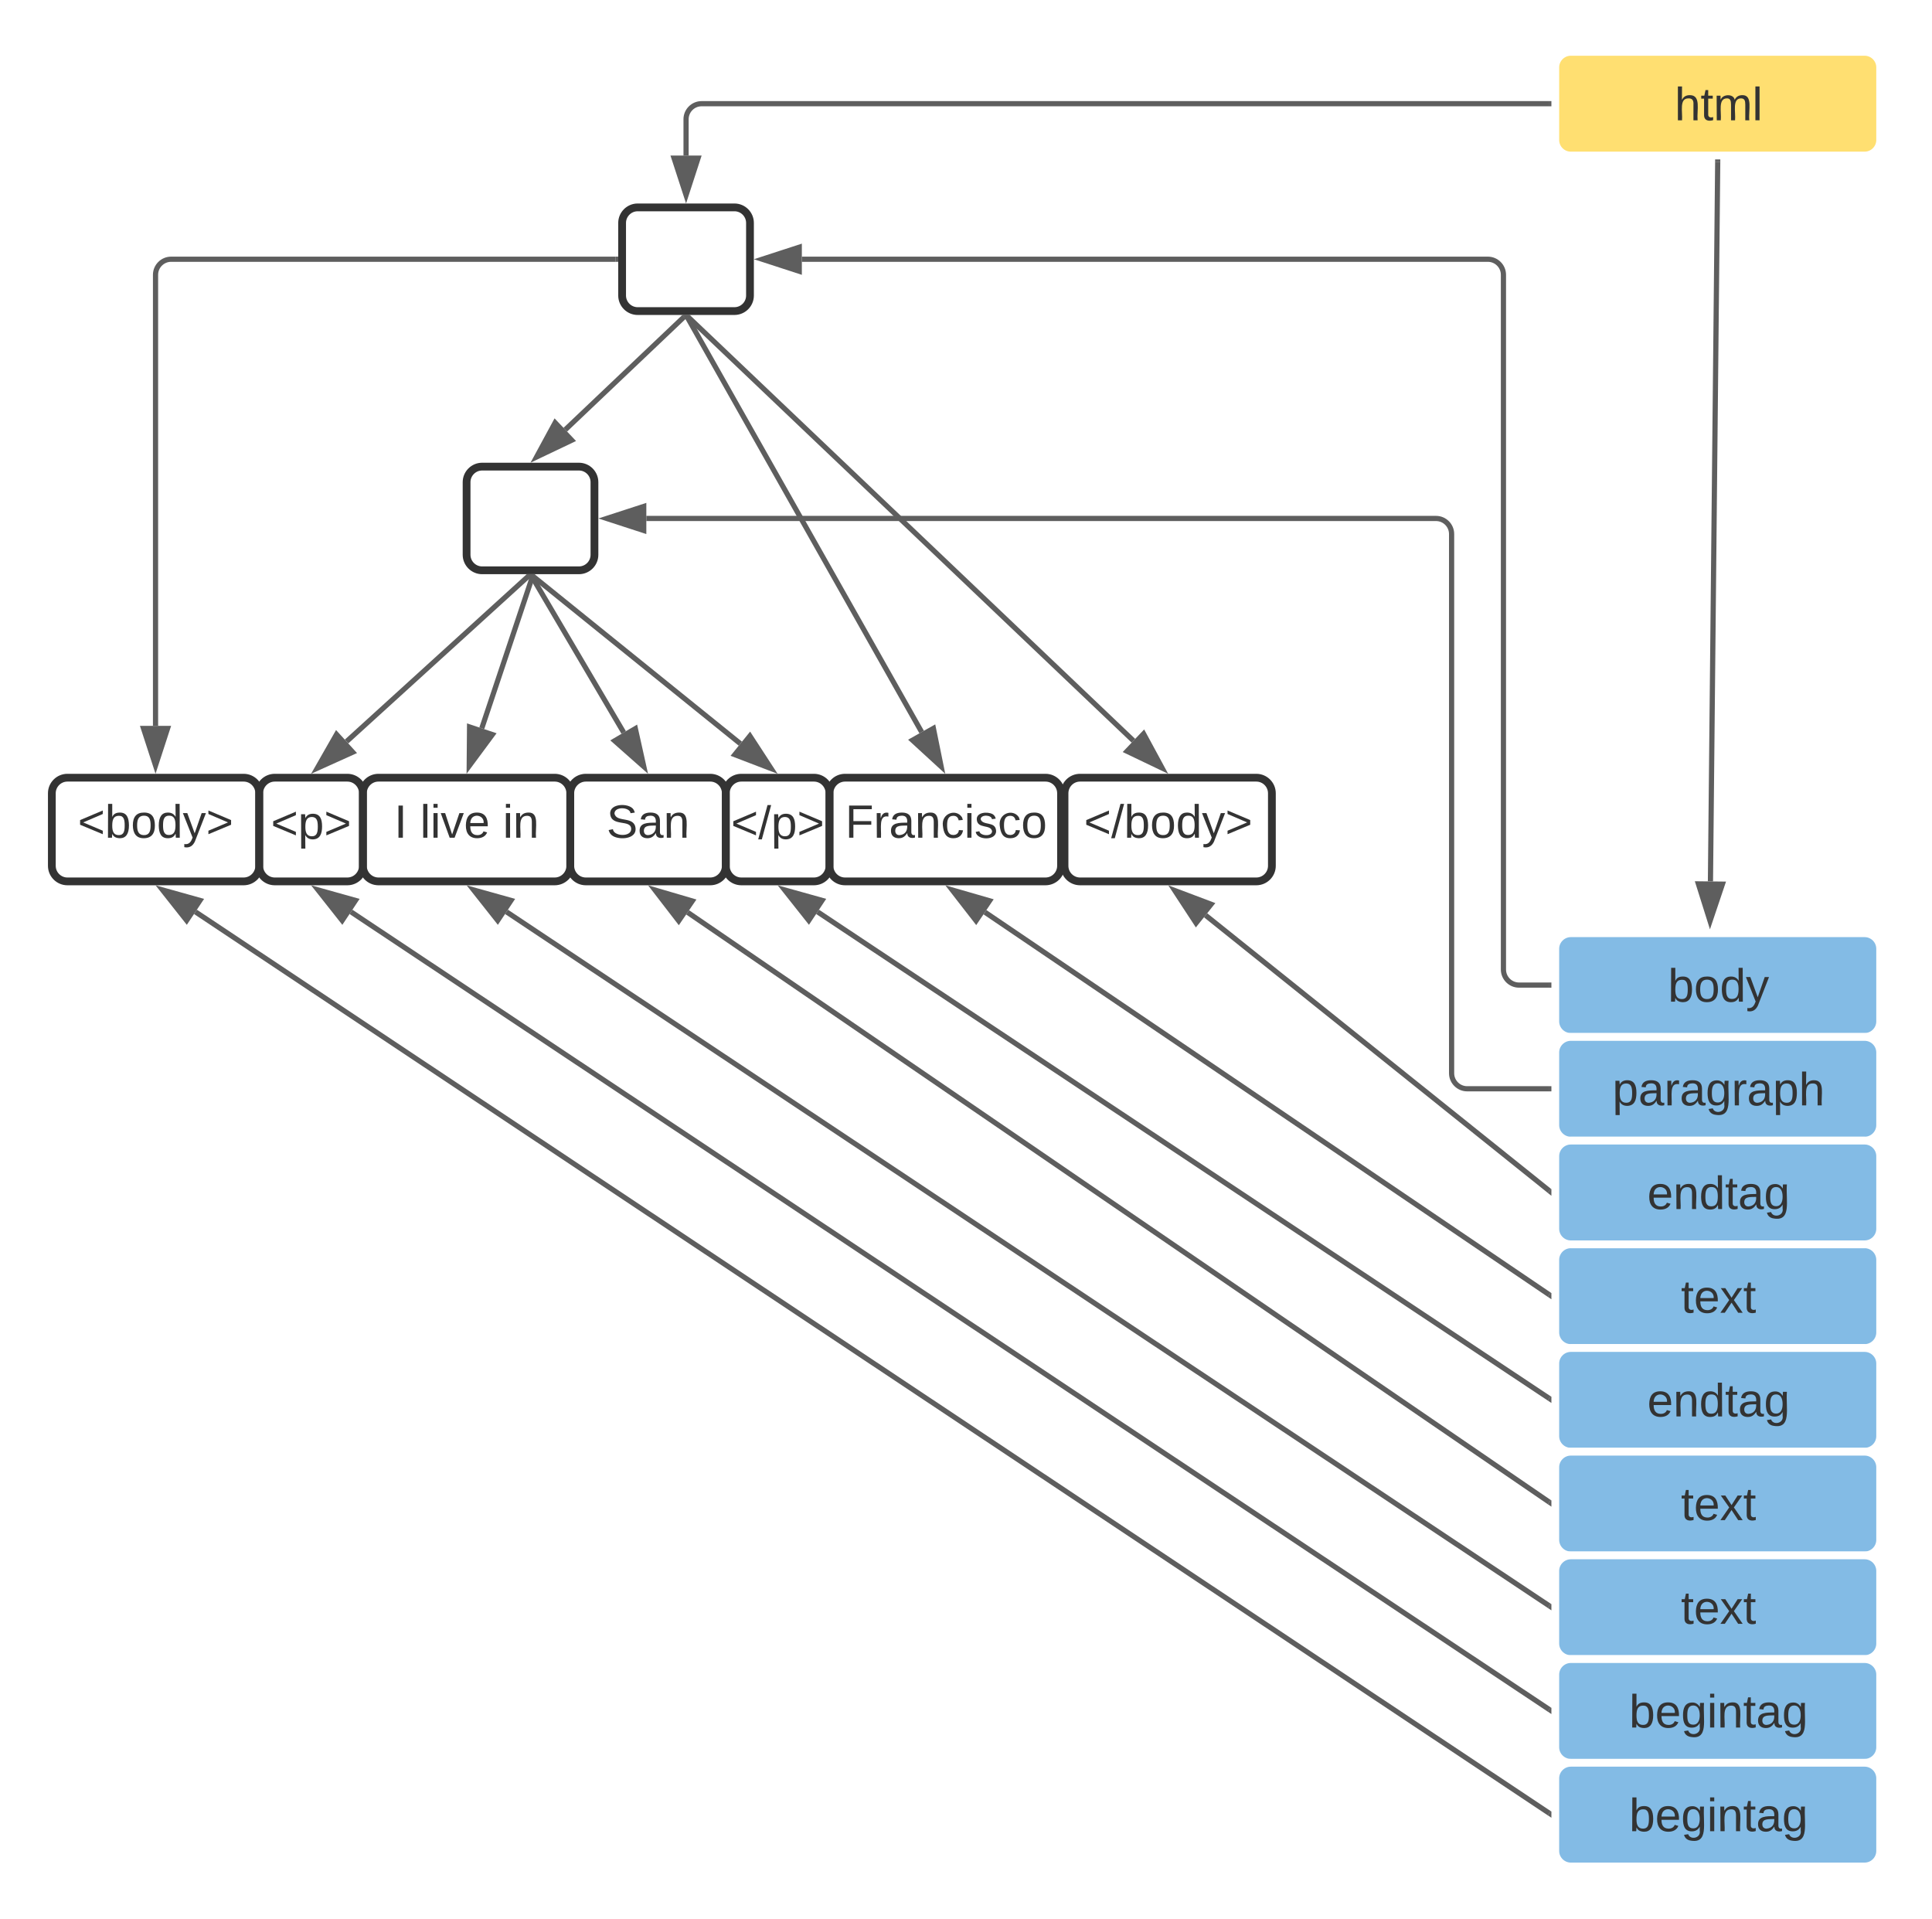
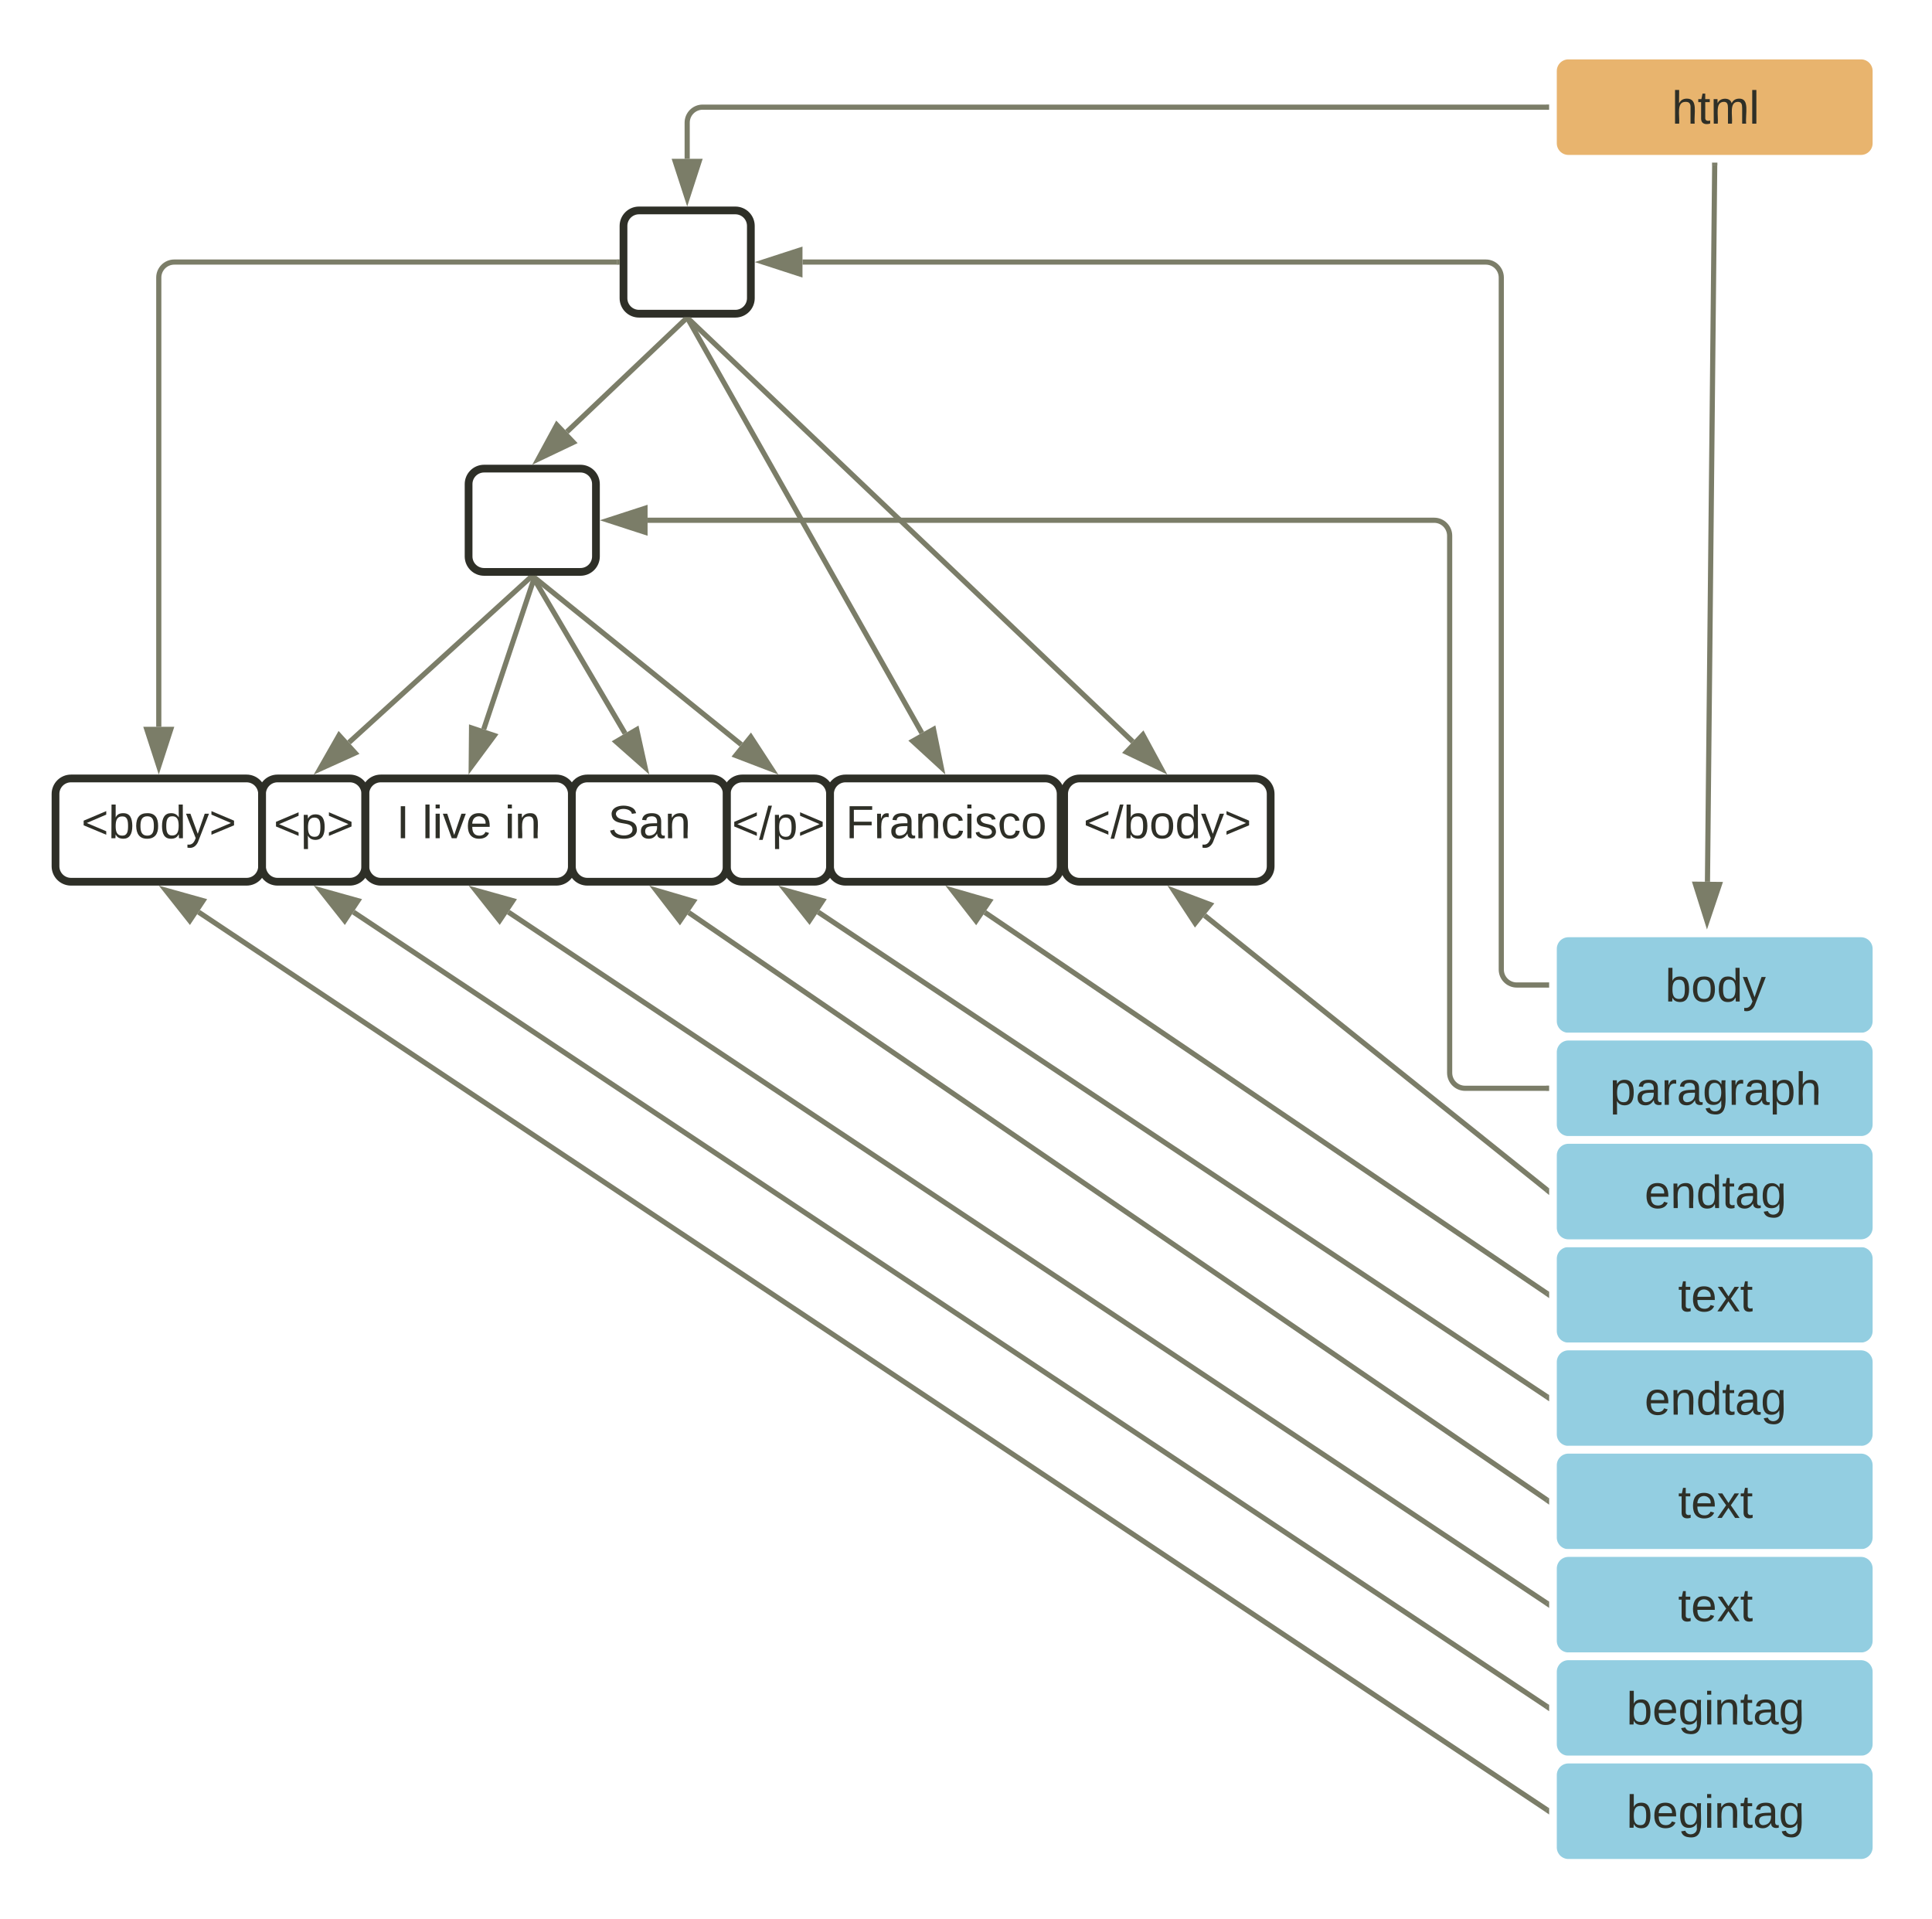
- <svg xmlns="http://www.w3.org/2000/svg" xmlns:ns1="lucid" xmlns:xlink="http://www.w3.org/1999/xlink" width="745.33" height="740">
-   <g transform="translate(-440 -240)" ns1:page-tab-id="0_0">
-     <path d="M0 0h1870.87v1322.83H0z" fill="#fff" />
-     <path d="M580 546c0-3.3 2.7-6 6-6h68c3.3 0 6 2.7 6 6v28c0 3.3-2.7 6-6 6h-68c-3.3 0-6-2.7-6-6z" stroke="#333" stroke-width="3" fill="#fff" fill-opacity="0" />
+ <svg xmlns="http://www.w3.org/2000/svg" xmlns:ns1="lucid" xmlns:xlink="http://www.w3.org/1999/xlink" width="748.33" height="743">
+   <g transform="translate(-438.5 -238.5)" ns1:page-tab-id="0_0">
+     <path d="M0 0h1870.87v1322.84H0z" fill="#fff" />
+     <path d="M580 546a6 6 0 0 1 6-6h68a6 6 0 0 1 6 6v28a6 6 0 0 1-6 6h-68a6 6 0 0 1-6-6z" stroke="#2e2f27" stroke-width="3" fill="#fff" fill-opacity="0" />
    <use xlink:href="#a" transform="matrix(1,0,0,1,585,545) translate(7.075 18.15)" />
    <use xlink:href="#b" transform="matrix(1,0,0,1,585,545) translate(17.075 18.15)" />
    <use xlink:href="#c" transform="matrix(1,0,0,1,585,545) translate(48.975 18.15)" />
-     <path d="M680 326c0-3.3 2.7-6 6-6h37.33c3.32 0 6 2.7 6 6v28c0 3.3-2.68 6-6 6H686c-3.3 0-6-2.7-6-6z" stroke="#333" stroke-width="3" fill="#fff" fill-opacity="0" />
-     <path d="M1040 266c0-3.3 2.7-6 6-6h113.33c3.32 0 6 2.7 6 6v28c0 3.3-2.68 6-6 6H1046c-3.3 0-6-2.7-6-6z" stroke="#fff" stroke-width="3" fill="#ffdf71" />
+     <path d="M680 326a6 6 0 0 1 6-6h37.33a6 6 0 0 1 6 6v28a6 6 0 0 1-6 6H686a6 6 0 0 1-6-6z" stroke="#2e2f27" stroke-width="3" fill="#fff" fill-opacity="0" />
+     <path d="M1040 266a6 6 0 0 1 6-6h113.33a6 6 0 0 1 6 6v28a6 6 0 0 1-6 6H1046a6 6 0 0 1-6-6z" stroke="#fff" stroke-width="3" fill="#e8b46e" />
    <use xlink:href="#d" transform="matrix(1,0,0,1,1052,272) translate(34.05 14.4)" />
-     <path d="M1037.5 280H710.67c-3.32 0-6 2.7-6 6v14" stroke="#5e5e5e" stroke-width="2" fill="none" />
-     <path d="M1038.5 281h-1.03v-2h1.03" fill="#5e5e5e" />
-     <path d="M704.67 315.26L700.03 301h9.27z" stroke="#5e5e5e" stroke-width="2" fill="#5e5e5e" />
-     <path d="M1040 606c0-3.3 2.7-6 6-6h113.33c3.32 0 6 2.7 6 6v28c0 3.3-2.68 6-6 6H1046c-3.3 0-6-2.7-6-6z" stroke="#fff" stroke-width="3" fill="#83bbe5" />
+     <path d="M1037.5 280H710.67a6 6 0 0 0-6 6v14" stroke="#7b7d68" stroke-width="2" fill="none" />
+     <path d="M1038.5 281h-1.03v-2h1.03z" stroke="#7b7d68" stroke-width=".05" fill="#7b7d68" />
+     <path d="M704.67 315.26L700.03 301h9.27z" stroke="#7b7d68" stroke-width="2" fill="#7b7d68" />
+     <path d="M1040 606a6 6 0 0 1 6-6h113.33a6 6 0 0 1 6 6v28a6 6 0 0 1-6 6H1046a6 6 0 0 1-6-6z" stroke="#fff" stroke-width="3" fill="#93cee1" />
    <use xlink:href="#e" transform="matrix(1,0,0,1,1052,612) translate(31.5 14.4)" />
-     <path d="M1040 646c0-3.3 2.7-6 6-6h113.33c3.32 0 6 2.7 6 6v28c0 3.3-2.68 6-6 6H1046c-3.3 0-6-2.7-6-6z" stroke="#fff" stroke-width="3" fill="#83bbe5" />
+     <path d="M1040 646a6 6 0 0 1 6-6h113.33a6 6 0 0 1 6 6v28a6 6 0 0 1-6 6H1046a6 6 0 0 1-6-6z" stroke="#fff" stroke-width="3" fill="#93cee1" />
    <use xlink:href="#f" transform="matrix(1,0,0,1,1052,652) translate(10.05 14.4)" />
-     <path d="M1040 726c0-3.3 2.7-6 6-6h113.33c3.32 0 6 2.7 6 6v28c0 3.3-2.68 6-6 6H1046c-3.3 0-6-2.7-6-6z" stroke="#fff" stroke-width="3" fill="#83bbe5" />
+     <path d="M1040 726a6 6 0 0 1 6-6h113.33a6 6 0 0 1 6 6v28a6 6 0 0 1-6 6H1046a6 6 0 0 1-6-6z" stroke="#fff" stroke-width="3" fill="#93cee1" />
    <use xlink:href="#g" transform="matrix(1,0,0,1,1052,732) translate(36.5 14.4)" />
-     <path d="M1040 766c0-3.3 2.7-6 6-6h113.33c3.32 0 6 2.7 6 6v28c0 3.3-2.68 6-6 6H1046c-3.3 0-6-2.7-6-6z" stroke="#fff" stroke-width="3" fill="#83bbe5" />
+     <path d="M1040 766a6 6 0 0 1 6-6h113.33a6 6 0 0 1 6 6v28a6 6 0 0 1-6 6H1046a6 6 0 0 1-6-6z" stroke="#fff" stroke-width="3" fill="#93cee1" />
    <use xlink:href="#h" transform="matrix(1,0,0,1,1052,772) translate(23.5 14.4)" />
-     <path d="M1040 806c0-3.3 2.7-6 6-6h113.33c3.32 0 6 2.7 6 6v28c0 3.3-2.68 6-6 6H1046c-3.3 0-6-2.7-6-6z" stroke="#fff" stroke-width="3" fill="#83bbe5" />
+     <path d="M1040 806a6 6 0 0 1 6-6h113.33a6 6 0 0 1 6 6v28a6 6 0 0 1-6 6H1046a6 6 0 0 1-6-6z" stroke="#fff" stroke-width="3" fill="#93cee1" />
    <use xlink:href="#g" transform="matrix(1,0,0,1,1052,812) translate(36.5 14.4)" />
-     <path d="M1102.66 302.5l-2.8 277.5" stroke="#5e5e5e" stroke-width="2" fill="none" />
-     <path d="M1103.66 302.54l-2-.02v-1.02h2" fill="#5e5e5e" />
-     <path d="M1099.7 595.26l-4.5-14.3 9.28.1z" stroke="#5e5e5e" stroke-width="2" fill="#5e5e5e" />
-     <path d="M620 426c0-3.3 2.7-6 6-6h37.33c3.32 0 6 2.7 6 6v28c0 3.3-2.68 6-6 6H626c-3.3 0-6-2.7-6-6zM460 546c0-3.3 2.7-6 6-6h68c3.3 0 6 2.7 6 6v28c0 3.3-2.7 6-6 6h-68c-3.3 0-6-2.7-6-6z" stroke="#333" stroke-width="3" fill="#fff" fill-opacity="0" />
+     <path d="M1102.66 302.5l-2.8 277.5" stroke="#7b7d68" stroke-width="2" fill="none" />
+     <path d="M1103.66 302.54l-2-.03v-1h2z" stroke="#7b7d68" stroke-width=".05" fill="#7b7d68" />
+     <path d="M1099.7 595.26l-4.5-14.3 9.28.1z" stroke="#7b7d68" stroke-width="2" fill="#7b7d68" />
+     <path d="M620 426a6 6 0 0 1 6-6h37.33a6 6 0 0 1 6 6v28a6 6 0 0 1-6 6H626a6 6 0 0 1-6-6zM460 546a6 6 0 0 1 6-6h68a6 6 0 0 1 6 6v28a6 6 0 0 1-6 6h-68a6 6 0 0 1-6-6z" stroke="#2e2f27" stroke-width="3" fill="#fff" fill-opacity="0" />
    <use xlink:href="#i" transform="matrix(1,0,0,1,465,545) translate(5 18.15)" />
-     <path d="M850.67 546c0-3.3 2.68-6 6-6h68c3.3 0 6 2.7 6 6v28c0 3.3-2.7 6-6 6h-68c-3.32 0-6-2.7-6-6z" stroke="#333" stroke-width="3" fill="#fff" fill-opacity="0" />
+     <path d="M850.67 546a6 6 0 0 1 6-6h68a6 6 0 0 1 6 6v28a6 6 0 0 1-6 6h-68a6 6 0 0 1-6-6z" stroke="#2e2f27" stroke-width="3" fill="#fff" fill-opacity="0" />
    <use xlink:href="#j" transform="matrix(1,0,0,1,855.6667,545) translate(2.5 18.15)" />
-     <path d="M1040 846c0-3.3 2.7-6 6-6h113.33c3.32 0 6 2.7 6 6v28c0 3.3-2.68 6-6 6H1046c-3.3 0-6-2.7-6-6z" stroke="#fff" stroke-width="3" fill="#83bbe5" />
+     <path d="M1040 846a6 6 0 0 1 6-6h113.33a6 6 0 0 1 6 6v28a6 6 0 0 1-6 6H1046a6 6 0 0 1-6-6z" stroke="#fff" stroke-width="3" fill="#93cee1" />
    <use xlink:href="#g" transform="matrix(1,0,0,1,1052,852) translate(36.5 14.4)" />
-     <path d="M1040 886c0-3.3 2.7-6 6-6h113.33c3.32 0 6 2.7 6 6v28c0 3.3-2.68 6-6 6H1046c-3.3 0-6-2.7-6-6z" stroke="#fff" stroke-width="3" fill="#83bbe5" />
+     <path d="M1040 886a6 6 0 0 1 6-6h113.33a6 6 0 0 1 6 6v28a6 6 0 0 1-6 6H1046a6 6 0 0 1-6-6z" stroke="#fff" stroke-width="3" fill="#93cee1" />
    <use xlink:href="#k" transform="matrix(1,0,0,1,1052,892) translate(16.525 14.4)" />
-     <path d="M1040 926c0-3.3 2.7-6 6-6h113.33c3.32 0 6 2.7 6 6v28c0 3.3-2.68 6-6 6H1046c-3.3 0-6-2.7-6-6z" stroke="#fff" stroke-width="3" fill="#83bbe5" />
+     <path d="M1040 926a6 6 0 0 1 6-6h113.33a6 6 0 0 1 6 6v28a6 6 0 0 1-6 6H1046a6 6 0 0 1-6-6z" stroke="#fff" stroke-width="3" fill="#93cee1" />
    <use xlink:href="#k" transform="matrix(1,0,0,1,1052,932) translate(16.525 14.4)" />
-     <path d="M643.93 462.17l-70.24 63.88" stroke="#5e5e5e" stroke-width="2" fill="none" />
-     <path d="M644.58 462.93l-1.3-1.43h2.87" fill="#5e5e5e" />
-     <path d="M562.4 536.32l7.43-13.02 6.24 6.85z" stroke="#5e5e5e" stroke-width="2" fill="#5e5e5e" />
-     <path d="M645.44 462.13l80.17 64.74" stroke="#5e5e5e" stroke-width="2" fill="none" />
-     <path d="M644.84 462.92l-1.76-1.42h2.9" fill="#5e5e5e" />
-     <path d="M737.48 536.47l-14-5.36 5.82-7.2z" stroke="#5e5e5e" stroke-width="2" fill="#5e5e5e" />
-     <path d="M703.94 362.2l-45.86 43.56" stroke="#5e5e5e" stroke-width="2" fill="none" />
-     <path d="M704.6 362.93l-1.35-1.43h2.87" fill="#5e5e5e" />
-     <path d="M647 416.27l7.16-13.2 6.4 6.74z" stroke="#5e5e5e" stroke-width="2" fill="#5e5e5e" />
-     <path d="M1037.67 939.45L515.4 591.75" stroke="#5e5e5e" stroke-width="2" fill="none" />
-     <path d="M1038.5 938.8v2.4l-1.4-.94 1.1-1.66" fill="#5e5e5e" />
-     <path d="M502.7 583.3l14.44 4.04-5.14 7.72z" stroke="#5e5e5e" stroke-width="2" fill="#5e5e5e" />
-     <path d="M1037.67 819.44l-332.4-227.5" stroke="#5e5e5e" stroke-width="2" fill="none" />
-     <path d="M1038.5 818.8v2.4l-1.4-.95 1.12-1.65" fill="#5e5e5e" />
-     <path d="M692.67 583.33l14.4 4.23-5.24 7.65z" stroke="#5e5e5e" stroke-width="2" fill="#5e5e5e" />
-     <path d="M1037.67 779.45L755.4 591.75" stroke="#5e5e5e" stroke-width="2" fill="none" />
-     <path d="M1038.5 778.8v2.4l-1.4-.94 1.1-1.66" fill="#5e5e5e" />
-     <path d="M742.7 583.3l14.44 4.03-5.13 7.72z" stroke="#5e5e5e" stroke-width="2" fill="#5e5e5e" />
-     <path d="M1037.5 660H1006c-3.3 0-6-2.7-6-6V446c0-3.3-2.7-6-6-6H689.34" stroke="#5e5e5e" stroke-width="2" fill="none" />
-     <path d="M1038.5 661h-1.03v-2h1.03" fill="#5e5e5e" />
-     <path d="M674.07 440l14.27-4.64v9.28z" stroke="#5e5e5e" stroke-width="2" fill="#5e5e5e" />
-     <path d="M760 546c0-3.3 2.7-6 6-6h77.33c3.32 0 6 2.7 6 6v28c0 3.3-2.68 6-6 6H766c-3.3 0-6-2.7-6-6z" stroke="#333" stroke-width="3" fill="#fff" fill-opacity="0" />
+     <path d="M643.93 462.17l-70.24 63.88" stroke="#7b7d68" stroke-width="2" fill="none" />
+     <path d="M644.58 462.93l-1.3-1.43h2.87z" stroke="#7b7d68" stroke-width=".05" fill="#7b7d68" />
+     <path d="M562.4 536.32l7.43-13.03 6.24 6.85z" stroke="#7b7d68" stroke-width="2" fill="#7b7d68" />
+     <path d="M645.45 462.13l80.16 64.75" stroke="#7b7d68" stroke-width="2" fill="none" />
+     <path d="M644.84 462.92l-1.76-1.42h2.9z" stroke="#7b7d68" stroke-width=".05" fill="#7b7d68" />
+     <path d="M737.48 536.47l-14-5.36 5.82-7.2z" stroke="#7b7d68" stroke-width="2" fill="#7b7d68" />
+     <path d="M703.94 362.2l-45.86 43.56" stroke="#7b7d68" stroke-width="2" fill="none" />
+     <path d="M704.6 362.93l-1.35-1.43h2.87z" stroke="#7b7d68" stroke-width=".05" fill="#7b7d68" />
+     <path d="M647 416.27l7.16-13.2 6.4 6.74z" stroke="#7b7d68" stroke-width="2" fill="#7b7d68" />
+     <path d="M1037.67 939.45L515.4 591.75" stroke="#7b7d68" stroke-width="2" fill="none" />
+     <path d="M1038.5 938.8v2.4l-1.4-.94 1.1-1.66z" stroke="#7b7d68" stroke-width=".05" fill="#7b7d68" />
+     <path d="M502.7 583.3l14.44 4.04-5.14 7.72z" stroke="#7b7d68" stroke-width="2" fill="#7b7d68" />
+     <path d="M1037.67 819.43l-332.4-227.48" stroke="#7b7d68" stroke-width="2" fill="none" />
+     <path d="M1038.5 818.8v2.4l-1.4-.95 1.12-1.65z" stroke="#7b7d68" stroke-width=".05" fill="#7b7d68" />
+     <path d="M692.67 583.33l14.4 4.23-5.24 7.65z" stroke="#7b7d68" stroke-width="2" fill="#7b7d68" />
+     <path d="M1037.67 779.45L755.4 591.75" stroke="#7b7d68" stroke-width="2" fill="none" />
+     <path d="M1038.5 778.8v2.4l-1.4-.94 1.1-1.66z" stroke="#7b7d68" stroke-width=".05" fill="#7b7d68" />
+     <path d="M742.7 583.3l14.44 4.03-5.13 7.72z" stroke="#7b7d68" stroke-width="2" fill="#7b7d68" />
+     <path d="M1037.5 660H1006a6 6 0 0 1-6-6V446a6 6 0 0 0-6-6H689.34" stroke="#7b7d68" stroke-width="2" fill="none" />
+     <path d="M1038.5 661h-1.03v-2h1.03z" stroke="#7b7d68" stroke-width=".05" fill="#7b7d68" />
+     <path d="M674.07 440l14.26-4.63v9.26z" stroke="#7b7d68" stroke-width="2" fill="#7b7d68" />
+     <path d="M760 546a6 6 0 0 1 6-6h77.33a6 6 0 0 1 6 6v28a6 6 0 0 1-6 6H766a6 6 0 0 1-6-6z" stroke="#2e2f27" stroke-width="3" fill="#fff" fill-opacity="0" />
    <use xlink:href="#l" transform="matrix(1,0,0,1,765,545) translate(1.075 18.15)" />
-     <path d="M1040 686c0-3.3 2.7-6 6-6h113.33c3.32 0 6 2.7 6 6v28c0 3.3-2.68 6-6 6H1046c-3.3 0-6-2.7-6-6z" stroke="#fff" stroke-width="3" fill="#83bbe5" />
-     <use xlink:href="#m" transform="matrix(1,0,0,1,1052,692) translate(23.5 14.4)" />
-     <path d="M645.17 462.36l35.44 60.2" stroke="#5e5e5e" stroke-width="2" fill="none" />
-     <path d="M646.05 461.88l-1.72 1-.82-1.38h2.33" fill="#5e5e5e" />
-     <path d="M688.36 535.7l-11.23-9.93 7.98-4.7z" stroke="#5e5e5e" stroke-width="2" fill="#5e5e5e" />
-     <path d="M540 546c0-3.3 2.7-6 6-6h28c3.3 0 6 2.7 6 6v28c0 3.3-2.7 6-6 6h-28c-3.3 0-6-2.7-6-6z" stroke="#333" stroke-width="3" fill="#fff" fill-opacity="0" />
-     <use xlink:href="#n" transform="matrix(1,0,0,1,545,545) translate(-0.5 18.6)" />
-     <path d="M720 546c0-3.3 2.7-6 6-6h28c3.3 0 6 2.7 6 6v28c0 3.3-2.7 6-6 6h-28c-3.3 0-6-2.7-6-6z" stroke="#333" stroke-width="3" fill="#fff" fill-opacity="0" />
-     <use xlink:href="#o" transform="matrix(1,0,0,1,725,545) translate(-3 18.6)" />
-     <path d="M660 546c0-3.3 2.7-6 6-6h48c3.3 0 6 2.7 6 6v28c0 3.3-2.7 6-6 6h-48c-3.3 0-6-2.7-6-6z" stroke="#333" stroke-width="3" fill="#fff" fill-opacity="0" />
-     <use xlink:href="#p" transform="matrix(1,0,0,1,665,545) translate(9 18.15)" />
-     <path d="M1037.67 899.45L575.4 591.75" stroke="#5e5e5e" stroke-width="2" fill="none" />
-     <path d="M1038.5 898.8v2.4l-1.4-.94 1.1-1.66" fill="#5e5e5e" />
-     <path d="M562.7 583.3l14.44 4.04-5.14 7.72z" stroke="#5e5e5e" stroke-width="2" fill="#5e5e5e" />
-     <path d="M1037.67 859.45L635.4 591.75" stroke="#5e5e5e" stroke-width="2" fill="none" />
-     <path d="M1038.5 858.8v2.4l-1.4-.94 1.1-1.66" fill="#5e5e5e" />
-     <path d="M622.7 583.3l14.44 4.04-5.14 7.72z" stroke="#5e5e5e" stroke-width="2" fill="#5e5e5e" />
-     <path d="M1037.67 739.44l-217.7-147.56" stroke="#5e5e5e" stroke-width="2" fill="none" />
-     <path d="M1038.5 738.8v2.4l-1.4-.95 1.1-1.65" fill="#5e5e5e" />
-     <path d="M807.35 583.32l14.4 4.16-5.2 7.68z" stroke="#5e5e5e" stroke-width="2" fill="#5e5e5e" />
-     <path d="M1037.72 699.37L905.1 593.07" stroke="#5e5e5e" stroke-width="2" fill="none" />
-     <path d="M1038.5 698.72v2.56l-1.43-1.14 1.26-1.56" fill="#5e5e5e" />
-     <path d="M893.2 583.52l14.02 5.3-5.8 7.24z" stroke="#5e5e5e" stroke-width="2" fill="#5e5e5e" />
-     <path d="M1037.5 620H1026c-3.3 0-6-2.7-6-6V346c0-3.3-2.7-6-6-6H749.34" stroke="#5e5e5e" stroke-width="2" fill="none" />
-     <path d="M1038.5 621h-1.03v-2h1.03" fill="#5e5e5e" />
-     <path d="M734.07 340l14.27-4.64v9.28z" stroke="#5e5e5e" stroke-width="2" fill="#5e5e5e" />
-     <path d="M645.02 463.58l-19.16 57.37M645 463.6l.33-.97" stroke="#5e5e5e" stroke-width="2" fill="none" />
-     <path d="M621.02 535.43l.13-15 8.8 2.94z" stroke="#5e5e5e" stroke-width="2" fill="#5e5e5e" />
-     <path d="M677.5 340H506c-3.3 0-6 2.7-6 6v174" stroke="#5e5e5e" stroke-width="2" fill="none" />
-     <path d="M678.5 341h-1.03v-2h1.03" fill="#5e5e5e" />
-     <path d="M500 535.26L495.36 521h9.28z" stroke="#5e5e5e" stroke-width="2" fill="#5e5e5e" />
-     <path d="M705.4 362.2l171.86 163.55" stroke="#5e5e5e" stroke-width="2" fill="none" />
-     <path d="M704.72 362.93l-1.5-1.43h2.86" fill="#5e5e5e" />
-     <path d="M888.32 536.27l-13.53-6.48 6.38-6.72z" stroke="#5e5e5e" stroke-width="2" fill="#5e5e5e" />
-     <path d="M705.16 362.37l90.4 160.02" stroke="#5e5e5e" stroke-width="2" fill="none" />
-     <path d="M706.04 361.9l-1.74.98-.78-1.38h2.3" fill="#5e5e5e" />
-     <path d="M803.07 535.68l-11.05-10.14 8.07-4.56z" stroke="#5e5e5e" stroke-width="2" fill="#5e5e5e" />
+     <path d="M1040 686a6 6 0 0 1 6-6h113.33a6 6 0 0 1 6 6v28a6 6 0 0 1-6 6H1046a6 6 0 0 1-6-6z" stroke="#fff" stroke-width="3" fill="#93cee1" />
+     <use xlink:href="#h" transform="matrix(1,0,0,1,1052,692) translate(23.5 14.4)" />
+     <path d="M645.17 462.36l35.44 60.2" stroke="#7b7d68" stroke-width="2" fill="none" />
+     <path d="M646.05 461.88l-1.72 1-.82-1.38h2.33z" stroke="#7b7d68" stroke-width=".05" fill="#7b7d68" />
+     <path d="M688.36 535.7l-11.23-9.93 8-4.7z" stroke="#7b7d68" stroke-width="2" fill="#7b7d68" />
+     <path d="M540 546a6 6 0 0 1 6-6h28a6 6 0 0 1 6 6v28a6 6 0 0 1-6 6h-28a6 6 0 0 1-6-6z" stroke="#2e2f27" stroke-width="3" fill="#fff" fill-opacity="0" />
+     <use xlink:href="#m" transform="matrix(1,0,0,1,545,545) translate(-0.5 18.6)" />
+     <path d="M720 546a6 6 0 0 1 6-6h28a6 6 0 0 1 6 6v28a6 6 0 0 1-6 6h-28a6 6 0 0 1-6-6z" stroke="#2e2f27" stroke-width="3" fill="#fff" fill-opacity="0" />
+     <use xlink:href="#n" transform="matrix(1,0,0,1,725,545) translate(-3 18.6)" />
+     <path d="M660 546a6 6 0 0 1 6-6h48a6 6 0 0 1 6 6v28a6 6 0 0 1-6 6h-48a6 6 0 0 1-6-6z" stroke="#2e2f27" stroke-width="3" fill="#fff" fill-opacity="0" />
+     <use xlink:href="#o" transform="matrix(1,0,0,1,665,545) translate(9 18.15)" />
+     <path d="M1037.67 899.45L575.4 591.75" stroke="#7b7d68" stroke-width="2" fill="none" />
+     <path d="M1038.5 898.8v2.4l-1.4-.94 1.1-1.66z" stroke="#7b7d68" stroke-width=".05" fill="#7b7d68" />
+     <path d="M562.7 583.3l14.44 4.04-5.14 7.72z" stroke="#7b7d68" stroke-width="2" fill="#7b7d68" />
+     <path d="M1037.67 859.45L635.4 591.75" stroke="#7b7d68" stroke-width="2" fill="none" />
+     <path d="M1038.5 858.8v2.4l-1.4-.94 1.1-1.66z" stroke="#7b7d68" stroke-width=".05" fill="#7b7d68" />
+     <path d="M622.7 583.3l14.44 4.04-5.14 7.7z" stroke="#7b7d68" stroke-width="2" fill="#7b7d68" />
+     <path d="M1037.67 739.44l-217.7-147.56" stroke="#7b7d68" stroke-width="2" fill="none" />
+     <path d="M1038.5 738.8v2.4l-1.4-.95 1.1-1.65z" stroke="#7b7d68" stroke-width=".05" fill="#7b7d68" />
+     <path d="M807.35 583.32l14.4 4.16-5.2 7.68z" stroke="#7b7d68" stroke-width="2" fill="#7b7d68" />
+     <path d="M1037.72 699.38L905.1 593.08" stroke="#7b7d68" stroke-width="2" fill="none" />
+     <path d="M1038.5 698.72v2.56l-1.43-1.14 1.26-1.56z" stroke="#7b7d68" stroke-width=".05" fill="#7b7d68" />
+     <path d="M893.2 583.52l14.02 5.3-5.8 7.24z" stroke="#7b7d68" stroke-width="2" fill="#7b7d68" />
+     <path d="M1037.5 620H1026a6 6 0 0 1-6-6V346a6 6 0 0 0-6-6H749.34" stroke="#7b7d68" stroke-width="2" fill="none" />
+     <path d="M1038.5 621h-1.03v-2h1.03z" stroke="#7b7d68" stroke-width=".05" fill="#7b7d68" />
+     <path d="M734.07 340l14.26-4.63v9.26z" stroke="#7b7d68" stroke-width="2" fill="#7b7d68" />
+     <path d="M645.02 463.58l-19.16 57.37M645 463.6l.33-.97" stroke="#7b7d68" stroke-width="2" fill="none" />
+     <path d="M621.02 535.43l.13-15 8.8 2.94z" stroke="#7b7d68" stroke-width="2" fill="#7b7d68" />
+     <path d="M677.5 340H506a6 6 0 0 0-6 6v174" stroke="#7b7d68" stroke-width="2" fill="none" />
+     <path d="M678.5 341h-1.03v-2h1.03z" stroke="#7b7d68" stroke-width=".05" fill="#7b7d68" />
+     <path d="M500 535.26L495.37 521h9.26z" stroke="#7b7d68" stroke-width="2" fill="#7b7d68" />
+     <path d="M705.4 362.2l171.86 163.55" stroke="#7b7d68" stroke-width="2" fill="none" />
+     <path d="M704.72 362.93l-1.5-1.43h2.86z" stroke="#7b7d68" stroke-width=".05" fill="#7b7d68" />
+     <path d="M888.32 536.27l-13.53-6.48 6.38-6.72z" stroke="#7b7d68" stroke-width="2" fill="#7b7d68" />
+     <path d="M705.16 362.37l90.4 160.02" stroke="#7b7d68" stroke-width="2" fill="none" />
+     <path d="M706.04 361.9l-1.74 1-.78-1.4h2.3z" stroke="#7b7d68" stroke-width=".05" fill="#7b7d68" />
+     <path d="M803.08 535.68l-11.06-10.14 8.07-4.56z" stroke="#7b7d68" stroke-width="2" fill="#7b7d68" />
    <defs>
-       <path fill="#333" d="M33 0v-248h34V0H33" id="q" />
-       <use transform="matrix(0.05,0,0,0.05,0,0)" xlink:href="#q" id="a" />
-       <path fill="#333" d="M24 0v-261h32V0H24" id="r" />
-       <path fill="#333" d="M24-231v-30h32v30H24zM24 0v-190h32V0H24" id="s" />
-       <path fill="#333" d="M108 0H70L1-190h34L89-25l56-165h34" id="t" />
-       <path fill="#333" d="M100-194c63 0 86 42 84 106H49c0 40 14 67 53 68 26 1 43-12 49-29l28 8c-11 28-37 45-77 45C44 4 14-33 15-96c1-61 26-98 85-98zm52 81c6-60-76-77-97-28-3 7-6 17-6 28h103" id="u" />
+       <path fill="#2e2f27" d="M33 0v-248h34V0H33" id="p" />
+       <use transform="matrix(0.05,0,0,0.05,0,0)" xlink:href="#p" id="a" />
+       <path fill="#2e2f27" d="M24 0v-261h32V0H24" id="q" />
+       <path fill="#2e2f27" d="M24-231v-30h32v30H24zM24 0v-190h32V0H24" id="r" />
+       <path fill="#2e2f27" d="M108 0H70L1-190h34L89-25l56-165h34" id="s" />
+       <path fill="#2e2f27" d="M100-194c63 0 86 42 84 106H49c0 40 14 67 53 68 26 1 43-12 49-29l28 8c-11 28-37 45-77 45C44 4 14-33 15-96c1-61 26-98 85-98zm52 81c6-60-76-77-97-28-3 7-6 17-6 28h103" id="t" />
      <g id="b">
+         <use transform="matrix(0.05,0,0,0.05,0,0)" xlink:href="#q" />
+         <use transform="matrix(0.05,0,0,0.05,3.95,0)" xlink:href="#r" />
+         <use transform="matrix(0.05,0,0,0.05,7.9,0)" xlink:href="#s" />
+         <use transform="matrix(0.05,0,0,0.05,16.9,0)" xlink:href="#t" />
+       </g>
+       <path fill="#2e2f27" d="M117-194c89-4 53 116 60 194h-32v-121c0-31-8-49-39-48C34-167 62-67 57 0H25l-1-190h30c1 10-1 24 2 32 11-22 29-35 61-36" id="u" />
+       <g id="c">
        <use transform="matrix(0.05,0,0,0.05,0,0)" xlink:href="#r" />
-         <use transform="matrix(0.05,0,0,0.05,3.95,0)" xlink:href="#s" />
-         <use transform="matrix(0.05,0,0,0.05,7.9,0)" xlink:href="#t" />
-         <use transform="matrix(0.05,0,0,0.05,16.9,0)" xlink:href="#u" />
-       </g>
-       <path fill="#333" d="M117-194c89-4 53 116 60 194h-32v-121c0-31-8-49-39-48C34-167 62-67 57 0H25l-1-190h30c1 10-1 24 2 32 11-22 29-35 61-36" id="v" />
-       <g id="c">
-         <use transform="matrix(0.05,0,0,0.05,0,0)" xlink:href="#s" />
-         <use transform="matrix(0.05,0,0,0.05,3.95,0)" xlink:href="#v" />
-       </g>
-       <path fill="#333" d="M106-169C34-169 62-67 57 0H25v-261h32l-1 103c12-21 28-36 61-36 89 0 53 116 60 194h-32v-121c2-32-8-49-39-48" id="w" />
-       <path fill="#333" d="M59-47c-2 24 18 29 38 22v24C64 9 27 4 27-40v-127H5v-23h24l9-43h21v43h35v23H59v120" id="x" />
-       <path fill="#333" d="M210-169c-67 3-38 105-44 169h-31v-121c0-29-5-50-35-48C34-165 62-65 56 0H25l-1-190h30c1 10-1 24 2 32 10-44 99-50 107 0 11-21 27-35 58-36 85-2 47 119 55 194h-31v-121c0-29-5-49-35-48" id="y" />
+         <use transform="matrix(0.05,0,0,0.05,3.95,0)" xlink:href="#u" />
+       </g>
+       <path fill="#2e2f27" d="M106-169C34-169 62-67 57 0H25v-261h32l-1 103c12-21 28-36 61-36 89 0 53 116 60 194h-32v-121c2-32-8-49-39-48" id="v" />
+       <path fill="#2e2f27" d="M59-47c-2 24 18 29 38 22v24C64 9 27 4 27-40v-127H5v-23h24l9-43h21v43h35v23H59v120" id="w" />
+       <path fill="#2e2f27" d="M210-169c-67 3-38 105-44 169h-31v-121c0-29-5-50-35-48C34-165 62-65 56 0H25l-1-190h30c1 10-1 24 2 32 10-44 99-50 107 0 11-21 27-35 58-36 85-2 47 119 55 194h-31v-121c0-29-5-49-35-48" id="x" />
      <g id="d">
+         <use transform="matrix(0.05,0,0,0.05,0,0)" xlink:href="#v" />
+         <use transform="matrix(0.05,0,0,0.05,10,0)" xlink:href="#w" />
+         <use transform="matrix(0.05,0,0,0.05,15,0)" xlink:href="#x" />
+         <use transform="matrix(0.05,0,0,0.05,29.95,0)" xlink:href="#q" />
+       </g>
+       <path fill="#2e2f27" d="M115-194c53 0 69 39 70 98 0 66-23 100-70 100C84 3 66-7 56-30L54 0H23l1-261h32v101c10-23 28-34 59-34zm-8 174c40 0 45-34 45-75 0-40-5-75-45-74-42 0-51 32-51 76 0 43 10 73 51 73" id="y" />
+       <path fill="#2e2f27" d="M100-194c62-1 85 37 85 99 1 63-27 99-86 99S16-35 15-95c0-66 28-99 85-99zM99-20c44 1 53-31 53-75 0-43-8-75-51-75s-53 32-53 75 10 74 51 75" id="z" />
+       <path fill="#2e2f27" d="M85-194c31 0 48 13 60 33l-1-100h32l1 261h-30c-2-10 0-23-3-31C134-8 116 4 85 4 32 4 16-35 15-94c0-66 23-100 70-100zm9 24c-40 0-46 34-46 75 0 40 6 74 45 74 42 0 51-32 51-76 0-42-9-74-50-73" id="A" />
+       <path fill="#2e2f27" d="M179-190L93 31C79 59 56 82 12 73V49c39 6 53-20 64-50L1-190h34L92-34l54-156h33" id="B" />
+       <g id="e">
+         <use transform="matrix(0.05,0,0,0.05,0,0)" xlink:href="#y" />
+         <use transform="matrix(0.05,0,0,0.05,10,0)" xlink:href="#z" />
+         <use transform="matrix(0.05,0,0,0.05,20,0)" xlink:href="#A" />
+         <use transform="matrix(0.05,0,0,0.05,30,0)" xlink:href="#B" />
+       </g>
+       <path fill="#2e2f27" d="M115-194c55 1 70 41 70 98S169 2 115 4C84 4 66-9 55-30l1 105H24l-1-265h31l2 30c10-21 28-34 59-34zm-8 174c40 0 45-34 45-75s-6-73-45-74c-42 0-51 32-51 76 0 43 10 73 51 73" id="C" />
+       <path fill="#2e2f27" d="M141-36C126-15 110 5 73 4 37 3 15-17 15-53c-1-64 63-63 125-63 3-35-9-54-41-54-24 1-41 7-42 31l-33-3c5-37 33-52 76-52 45 0 72 20 72 64v82c-1 20 7 32 28 27v20c-31 9-61-2-59-35zM48-53c0 20 12 33 32 33 41-3 63-29 60-74-43 2-92-5-92 41" id="D" />
+       <path fill="#2e2f27" d="M114-163C36-179 61-72 57 0H25l-1-190h30c1 12-1 29 2 39 6-27 23-49 58-41v29" id="E" />
+       <path fill="#2e2f27" d="M177-190C167-65 218 103 67 71c-23-6-38-20-44-43l32-5c15 47 100 32 89-28v-30C133-14 115 1 83 1 29 1 15-40 15-95c0-56 16-97 71-98 29-1 48 16 59 35 1-10 0-23 2-32h30zM94-22c36 0 50-32 50-73 0-42-14-75-50-75-39 0-46 34-46 75s6 73 46 73" id="F" />
+       <g id="f">
+         <use transform="matrix(0.05,0,0,0.05,0,0)" xlink:href="#C" />
+         <use transform="matrix(0.05,0,0,0.05,10,0)" xlink:href="#D" />
+         <use transform="matrix(0.05,0,0,0.05,20,0)" xlink:href="#E" />
+         <use transform="matrix(0.05,0,0,0.05,25.95,0)" xlink:href="#D" />
+         <use transform="matrix(0.05,0,0,0.05,35.95,0)" xlink:href="#F" />
+         <use transform="matrix(0.05,0,0,0.05,45.95,0)" xlink:href="#E" />
+         <use transform="matrix(0.05,0,0,0.05,51.9,0)" xlink:href="#D" />
+         <use transform="matrix(0.05,0,0,0.05,61.9,0)" xlink:href="#C" />
+         <use transform="matrix(0.05,0,0,0.05,71.9,0)" xlink:href="#v" />
+       </g>
+       <path fill="#2e2f27" d="M141 0L90-78 38 0H4l68-98-65-92h35l48 74 47-74h35l-64 92 68 98h-35" id="G" />
+       <g id="g">
        <use transform="matrix(0.05,0,0,0.05,0,0)" xlink:href="#w" />
-         <use transform="matrix(0.05,0,0,0.05,10,0)" xlink:href="#x" />
-         <use transform="matrix(0.05,0,0,0.05,15,0)" xlink:href="#y" />
-         <use transform="matrix(0.05,0,0,0.05,29.95,0)" xlink:href="#r" />
-       </g>
-       <path fill="#333" d="M115-194c53 0 69 39 70 98 0 66-23 100-70 100C84 3 66-7 56-30L54 0H23l1-261h32v101c10-23 28-34 59-34zm-8 174c40 0 45-34 45-75 0-40-5-75-45-74-42 0-51 32-51 76 0 43 10 73 51 73" id="z" />
-       <path fill="#333" d="M100-194c62-1 85 37 85 99 1 63-27 99-86 99S16-35 15-95c0-66 28-99 85-99zM99-20c44 1 53-31 53-75 0-43-8-75-51-75s-53 32-53 75 10 74 51 75" id="A" />
-       <path fill="#333" d="M85-194c31 0 48 13 60 33l-1-100h32l1 261h-30c-2-10 0-23-3-31C134-8 116 4 85 4 32 4 16-35 15-94c0-66 23-100 70-100zm9 24c-40 0-46 34-46 75 0 40 6 74 45 74 42 0 51-32 51-76 0-42-9-74-50-73" id="B" />
-       <path fill="#333" d="M179-190L93 31C79 59 56 82 12 73V49c39 6 53-20 64-50L1-190h34L92-34l54-156h33" id="C" />
-       <g id="e">
-         <use transform="matrix(0.05,0,0,0.05,0,0)" xlink:href="#z" />
-         <use transform="matrix(0.05,0,0,0.05,10,0)" xlink:href="#A" />
-         <use transform="matrix(0.05,0,0,0.05,20,0)" xlink:href="#B" />
-         <use transform="matrix(0.05,0,0,0.05,30,0)" xlink:href="#C" />
-       </g>
-       <path fill="#333" d="M115-194c55 1 70 41 70 98S169 2 115 4C84 4 66-9 55-30l1 105H24l-1-265h31l2 30c10-21 28-34 59-34zm-8 174c40 0 45-34 45-75s-6-73-45-74c-42 0-51 32-51 76 0 43 10 73 51 73" id="D" />
-       <path fill="#333" d="M141-36C126-15 110 5 73 4 37 3 15-17 15-53c-1-64 63-63 125-63 3-35-9-54-41-54-24 1-41 7-42 31l-33-3c5-37 33-52 76-52 45 0 72 20 72 64v82c-1 20 7 32 28 27v20c-31 9-61-2-59-35zM48-53c0 20 12 33 32 33 41-3 63-29 60-74-43 2-92-5-92 41" id="E" />
-       <path fill="#333" d="M114-163C36-179 61-72 57 0H25l-1-190h30c1 12-1 29 2 39 6-27 23-49 58-41v29" id="F" />
-       <path fill="#333" d="M177-190C167-65 218 103 67 71c-23-6-38-20-44-43l32-5c15 47 100 32 89-28v-30C133-14 115 1 83 1 29 1 15-40 15-95c0-56 16-97 71-98 29-1 48 16 59 35 1-10 0-23 2-32h30zM94-22c36 0 50-32 50-73 0-42-14-75-50-75-39 0-46 34-46 75s6 73 46 73" id="G" />
-       <g id="f">
-         <use transform="matrix(0.05,0,0,0.05,0,0)" xlink:href="#D" />
-         <use transform="matrix(0.05,0,0,0.05,10,0)" xlink:href="#E" />
+         <use transform="matrix(0.05,0,0,0.05,5,0)" xlink:href="#t" />
+         <use transform="matrix(0.05,0,0,0.05,15,0)" xlink:href="#G" />
+         <use transform="matrix(0.05,0,0,0.05,24,0)" xlink:href="#w" />
+       </g>
+       <g id="h">
+         <use transform="matrix(0.05,0,0,0.05,0,0)" xlink:href="#t" />
+         <use transform="matrix(0.05,0,0,0.05,10,0)" xlink:href="#u" />
+         <use transform="matrix(0.05,0,0,0.05,20,0)" xlink:href="#A" />
+         <use transform="matrix(0.05,0,0,0.05,30,0)" xlink:href="#w" />
+         <use transform="matrix(0.05,0,0,0.05,35,0)" xlink:href="#D" />
+         <use transform="matrix(0.05,0,0,0.05,45,0)" xlink:href="#F" />
+       </g>
+       <path fill="#2e2f27" d="M18-100v-36l175-74v27L42-118l151 64v27" id="H" />
+       <path fill="#2e2f27" d="M18-27v-27l151-64-151-65v-27l175 74v36" id="I" />
+       <g id="i">
+         <use transform="matrix(0.05,0,0,0.05,0,0)" xlink:href="#H" />
+         <use transform="matrix(0.05,0,0,0.05,10.5,0)" xlink:href="#y" />
+         <use transform="matrix(0.05,0,0,0.05,20.5,0)" xlink:href="#z" />
+         <use transform="matrix(0.05,0,0,0.05,30.5,0)" xlink:href="#A" />
+         <use transform="matrix(0.05,0,0,0.05,40.5,0)" xlink:href="#B" />
+         <use transform="matrix(0.05,0,0,0.05,49.5,0)" xlink:href="#I" />
+       </g>
+       <path fill="#2e2f27" d="M0 4l72-265h28L28 4H0" id="J" />
+       <g id="j">
+         <use transform="matrix(0.05,0,0,0.05,0,0)" xlink:href="#H" />
+         <use transform="matrix(0.05,0,0,0.05,10.5,0)" xlink:href="#J" />
+         <use transform="matrix(0.05,0,0,0.05,15.5,0)" xlink:href="#y" />
+         <use transform="matrix(0.05,0,0,0.05,25.5,0)" xlink:href="#z" />
+         <use transform="matrix(0.05,0,0,0.05,35.5,0)" xlink:href="#A" />
+         <use transform="matrix(0.05,0,0,0.05,45.5,0)" xlink:href="#B" />
+         <use transform="matrix(0.05,0,0,0.05,54.5,0)" xlink:href="#I" />
+       </g>
+       <g id="k">
+         <use transform="matrix(0.05,0,0,0.05,0,0)" xlink:href="#y" />
+         <use transform="matrix(0.05,0,0,0.05,10,0)" xlink:href="#t" />
        <use transform="matrix(0.05,0,0,0.05,20,0)" xlink:href="#F" />
-         <use transform="matrix(0.05,0,0,0.05,25.95,0)" xlink:href="#E" />
-         <use transform="matrix(0.05,0,0,0.05,35.95,0)" xlink:href="#G" />
-         <use transform="matrix(0.05,0,0,0.05,45.95,0)" xlink:href="#F" />
-         <use transform="matrix(0.05,0,0,0.05,51.9,0)" xlink:href="#E" />
-         <use transform="matrix(0.05,0,0,0.05,61.9,0)" xlink:href="#D" />
-         <use transform="matrix(0.05,0,0,0.05,71.9,0)" xlink:href="#w" />
-       </g>
-       <path fill="#333" d="M141 0L90-78 38 0H4l68-98-65-92h35l48 74 47-74h35l-64 92 68 98h-35" id="H" />
-       <g id="g">
-         <use transform="matrix(0.05,0,0,0.05,0,0)" xlink:href="#x" />
-         <use transform="matrix(0.05,0,0,0.05,5,0)" xlink:href="#u" />
-         <use transform="matrix(0.05,0,0,0.05,15,0)" xlink:href="#H" />
-         <use transform="matrix(0.05,0,0,0.05,24,0)" xlink:href="#x" />
-       </g>
-       <g id="h">
-         <use transform="matrix(0.05,0,0,0.05,0,0)" xlink:href="#u" />
-         <use transform="matrix(0.05,0,0,0.05,10,0)" xlink:href="#v" />
-         <use transform="matrix(0.05,0,0,0.05,20,0)" xlink:href="#B" />
-         <use transform="matrix(0.05,0,0,0.05,30,0)" xlink:href="#x" />
-         <use transform="matrix(0.05,0,0,0.05,35,0)" xlink:href="#E" />
-         <use transform="matrix(0.05,0,0,0.05,45,0)" xlink:href="#G" />
-       </g>
-       <path fill="#333" d="M18-100v-36l175-74v27L42-118l151 64v27" id="I" />
-       <path fill="#333" d="M18-27v-27l151-64-151-65v-27l175 74v36" id="J" />
-       <g id="i">
-         <use transform="matrix(0.05,0,0,0.05,0,0)" xlink:href="#I" />
-         <use transform="matrix(0.05,0,0,0.05,10.5,0)" xlink:href="#z" />
-         <use transform="matrix(0.05,0,0,0.05,20.5,0)" xlink:href="#A" />
-         <use transform="matrix(0.05,0,0,0.05,30.5,0)" xlink:href="#B" />
-         <use transform="matrix(0.05,0,0,0.05,40.5,0)" xlink:href="#C" />
-         <use transform="matrix(0.05,0,0,0.05,49.5,0)" xlink:href="#J" />
-       </g>
-       <path fill="#333" d="M0 4l72-265h28L28 4H0" id="K" />
-       <g id="j">
-         <use transform="matrix(0.05,0,0,0.05,0,0)" xlink:href="#I" />
-         <use transform="matrix(0.05,0,0,0.05,10.5,0)" xlink:href="#K" />
-         <use transform="matrix(0.05,0,0,0.05,15.5,0)" xlink:href="#z" />
-         <use transform="matrix(0.05,0,0,0.05,25.5,0)" xlink:href="#A" />
-         <use transform="matrix(0.05,0,0,0.05,35.5,0)" xlink:href="#B" />
-         <use transform="matrix(0.05,0,0,0.05,45.5,0)" xlink:href="#C" />
-         <use transform="matrix(0.05,0,0,0.05,54.5,0)" xlink:href="#J" />
-       </g>
-       <g id="k">
-         <use transform="matrix(0.05,0,0,0.05,0,0)" xlink:href="#z" />
-         <use transform="matrix(0.05,0,0,0.05,10,0)" xlink:href="#u" />
-         <use transform="matrix(0.05,0,0,0.05,20,0)" xlink:href="#G" />
-         <use transform="matrix(0.05,0,0,0.05,30,0)" xlink:href="#s" />
-         <use transform="matrix(0.05,0,0,0.05,33.95,0)" xlink:href="#v" />
-         <use transform="matrix(0.05,0,0,0.05,43.95,0)" xlink:href="#x" />
-         <use transform="matrix(0.05,0,0,0.05,48.95,0)" xlink:href="#E" />
-         <use transform="matrix(0.05,0,0,0.05,58.95,0)" xlink:href="#G" />
-       </g>
-       <path fill="#333" d="M63-220v92h138v28H63V0H30v-248h175v28H63" id="L" />
-       <path fill="#333" d="M96-169c-40 0-48 33-48 73s9 75 48 75c24 0 41-14 43-38l32 2c-6 37-31 61-74 61-59 0-76-41-82-99-10-93 101-131 147-64 4 7 5 14 7 22l-32 3c-4-21-16-35-41-35" id="M" />
-       <path fill="#333" d="M135-143c-3-34-86-38-87 0 15 53 115 12 119 90S17 21 10-45l28-5c4 36 97 45 98 0-10-56-113-15-118-90-4-57 82-63 122-42 12 7 21 19 24 35" id="N" />
+         <use transform="matrix(0.05,0,0,0.05,30,0)" xlink:href="#r" />
+         <use transform="matrix(0.05,0,0,0.05,33.95,0)" xlink:href="#u" />
+         <use transform="matrix(0.05,0,0,0.05,43.95,0)" xlink:href="#w" />
+         <use transform="matrix(0.05,0,0,0.05,48.95,0)" xlink:href="#D" />
+         <use transform="matrix(0.05,0,0,0.05,58.95,0)" xlink:href="#F" />
+       </g>
+       <path fill="#2e2f27" d="M63-220v92h138v28H63V0H30v-248h175v28H63" id="K" />
+       <path fill="#2e2f27" d="M96-169c-40 0-48 33-48 73s9 75 48 75c24 0 41-14 43-38l32 2c-6 37-31 61-74 61-59 0-76-41-82-99-10-93 101-131 147-64 4 7 5 14 7 22l-32 3c-4-21-16-35-41-35" id="L" />
+       <path fill="#2e2f27" d="M135-143c-3-34-86-38-87 0 15 53 115 12 119 90S17 21 10-45l28-5c4 36 97 45 98 0-10-56-113-15-118-90-4-57 82-63 122-42 12 7 21 19 24 35" id="M" />
      <g id="l">
-         <use transform="matrix(0.05,0,0,0.05,0,0)" xlink:href="#L" />
-         <use transform="matrix(0.05,0,0,0.05,10.95,0)" xlink:href="#F" />
-         <use transform="matrix(0.05,0,0,0.05,16.9,0)" xlink:href="#E" />
-         <use transform="matrix(0.05,0,0,0.05,26.9,0)" xlink:href="#v" />
-         <use transform="matrix(0.05,0,0,0.05,36.9,0)" xlink:href="#M" />
-         <use transform="matrix(0.05,0,0,0.05,45.9,0)" xlink:href="#s" />
-         <use transform="matrix(0.05,0,0,0.05,49.85,0)" xlink:href="#N" />
-         <use transform="matrix(0.05,0,0,0.05,58.85,0)" xlink:href="#M" />
-         <use transform="matrix(0.05,0,0,0.05,67.85,0)" xlink:href="#A" />
+         <use transform="matrix(0.05,0,0,0.05,0,0)" xlink:href="#K" />
+         <use transform="matrix(0.05,0,0,0.05,10.95,0)" xlink:href="#E" />
+         <use transform="matrix(0.05,0,0,0.05,16.9,0)" xlink:href="#D" />
+         <use transform="matrix(0.05,0,0,0.05,26.9,0)" xlink:href="#u" />
+         <use transform="matrix(0.05,0,0,0.05,36.9,0)" xlink:href="#L" />
+         <use transform="matrix(0.05,0,0,0.05,45.9,0)" xlink:href="#r" />
+         <use transform="matrix(0.05,0,0,0.05,49.85,0)" xlink:href="#M" />
+         <use transform="matrix(0.05,0,0,0.05,58.85,0)" xlink:href="#L" />
+         <use transform="matrix(0.05,0,0,0.05,67.85,0)" xlink:href="#z" />
      </g>
      <g id="m">
-         <use transform="matrix(0.05,0,0,0.05,0,0)" xlink:href="#u" />
-         <use transform="matrix(0.05,0,0,0.05,10,0)" xlink:href="#v" />
-         <use transform="matrix(0.05,0,0,0.05,20,0)" xlink:href="#B" />
-         <use transform="matrix(0.05,0,0,0.05,30,0)" xlink:href="#x" />
-         <use transform="matrix(0.05,0,0,0.05,35,0)" xlink:href="#E" />
-         <use transform="matrix(0.05,0,0,0.05,45,0)" xlink:href="#G" />
+         <use transform="matrix(0.05,0,0,0.05,0,0)" xlink:href="#H" />
+         <use transform="matrix(0.05,0,0,0.05,10.5,0)" xlink:href="#C" />
+         <use transform="matrix(0.05,0,0,0.05,20.5,0)" xlink:href="#I" />
      </g>
      <g id="n">
-         <use transform="matrix(0.05,0,0,0.05,0,0)" xlink:href="#I" />
-         <use transform="matrix(0.05,0,0,0.05,10.5,0)" xlink:href="#D" />
-         <use transform="matrix(0.05,0,0,0.05,20.5,0)" xlink:href="#J" />
-       </g>
+         <use transform="matrix(0.05,0,0,0.05,0,0)" xlink:href="#H" />
+         <use transform="matrix(0.05,0,0,0.05,10.5,0)" xlink:href="#J" />
+         <use transform="matrix(0.05,0,0,0.05,15.5,0)" xlink:href="#C" />
+         <use transform="matrix(0.05,0,0,0.05,25.5,0)" xlink:href="#I" />
+       </g>
+       <path fill="#2e2f27" d="M185-189c-5-48-123-54-124 2 14 75 158 14 163 119 3 78-121 87-175 55-17-10-28-26-33-46l33-7c5 56 141 63 141-1 0-78-155-14-162-118-5-82 145-84 179-34 5 7 8 16 11 25" id="N" />
      <g id="o">
-         <use transform="matrix(0.05,0,0,0.05,0,0)" xlink:href="#I" />
-         <use transform="matrix(0.05,0,0,0.05,10.5,0)" xlink:href="#K" />
-         <use transform="matrix(0.05,0,0,0.05,15.5,0)" xlink:href="#D" />
-         <use transform="matrix(0.05,0,0,0.05,25.5,0)" xlink:href="#J" />
-       </g>
-       <path fill="#333" d="M185-189c-5-48-123-54-124 2 14 75 158 14 163 119 3 78-121 87-175 55-17-10-28-26-33-46l33-7c5 56 141 63 141-1 0-78-155-14-162-118-5-82 145-84 179-34 5 7 8 16 11 25" id="O" />
-       <g id="p">
-         <use transform="matrix(0.05,0,0,0.05,0,0)" xlink:href="#O" />
-         <use transform="matrix(0.05,0,0,0.05,12,0)" xlink:href="#E" />
-         <use transform="matrix(0.05,0,0,0.05,22,0)" xlink:href="#v" />
+         <use transform="matrix(0.05,0,0,0.05,0,0)" xlink:href="#N" />
+         <use transform="matrix(0.05,0,0,0.05,12,0)" xlink:href="#D" />
+         <use transform="matrix(0.05,0,0,0.05,22,0)" xlink:href="#u" />
      </g>
    </defs>
  </g>
</svg>
